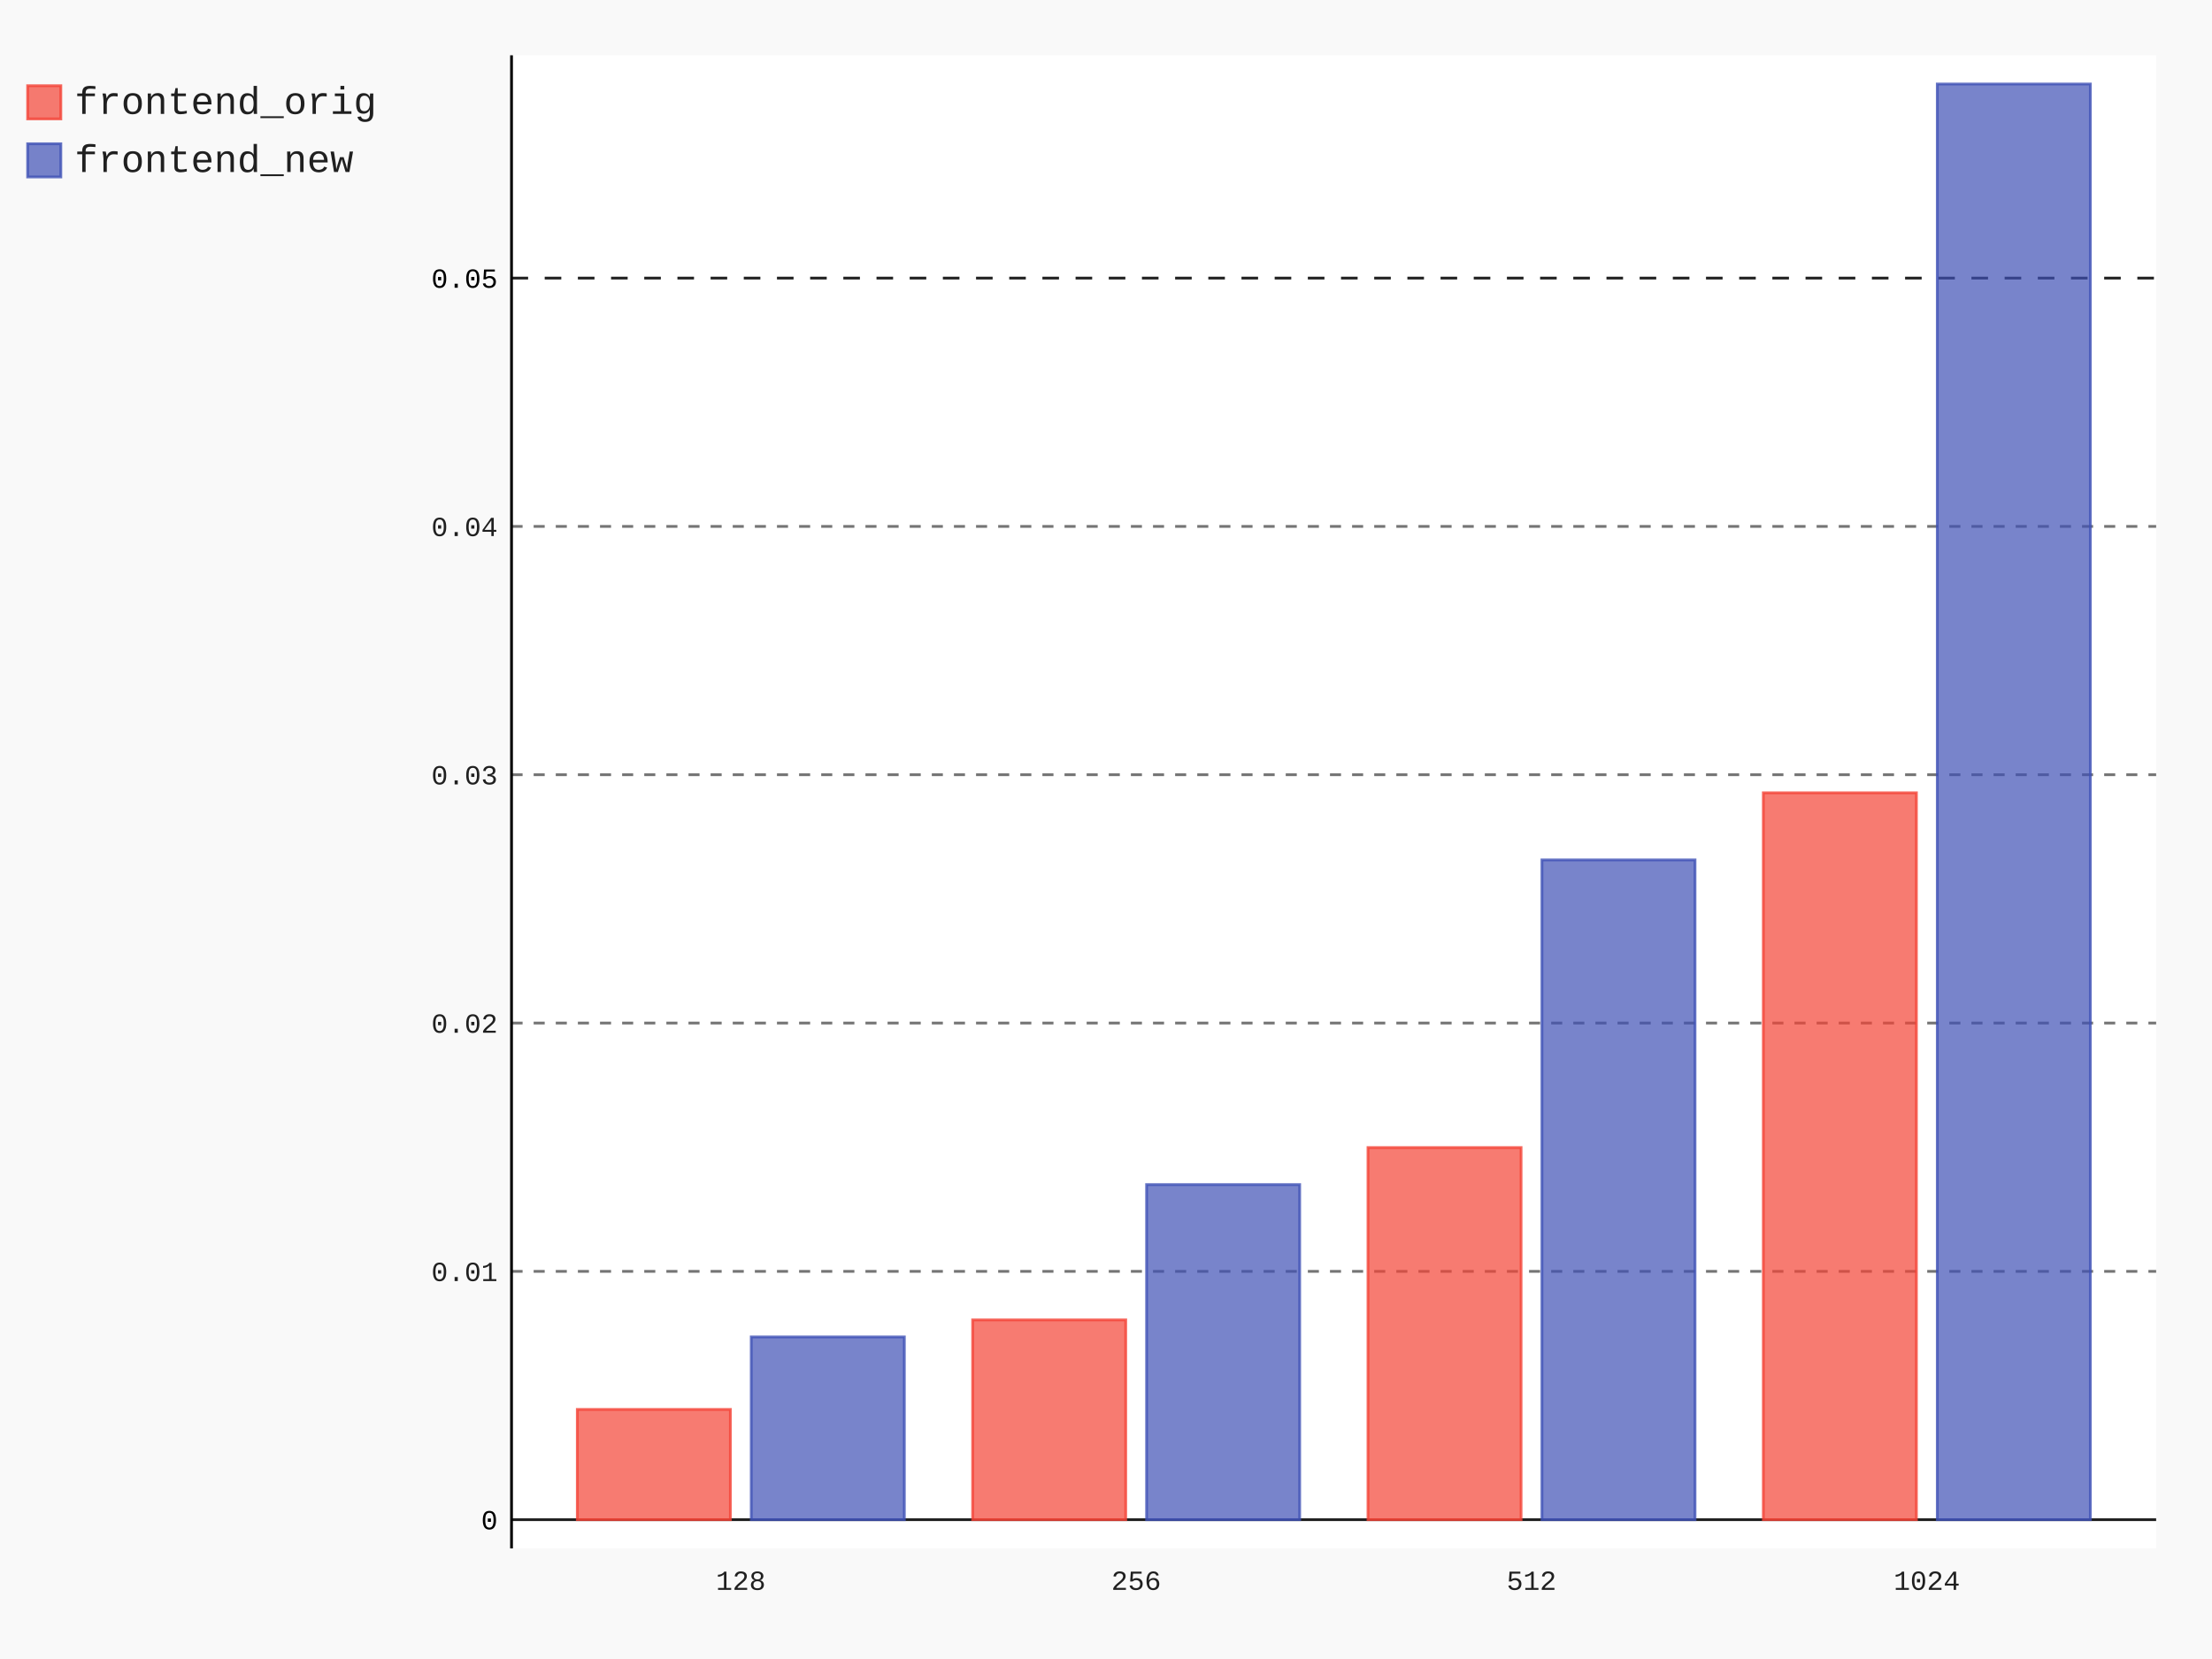
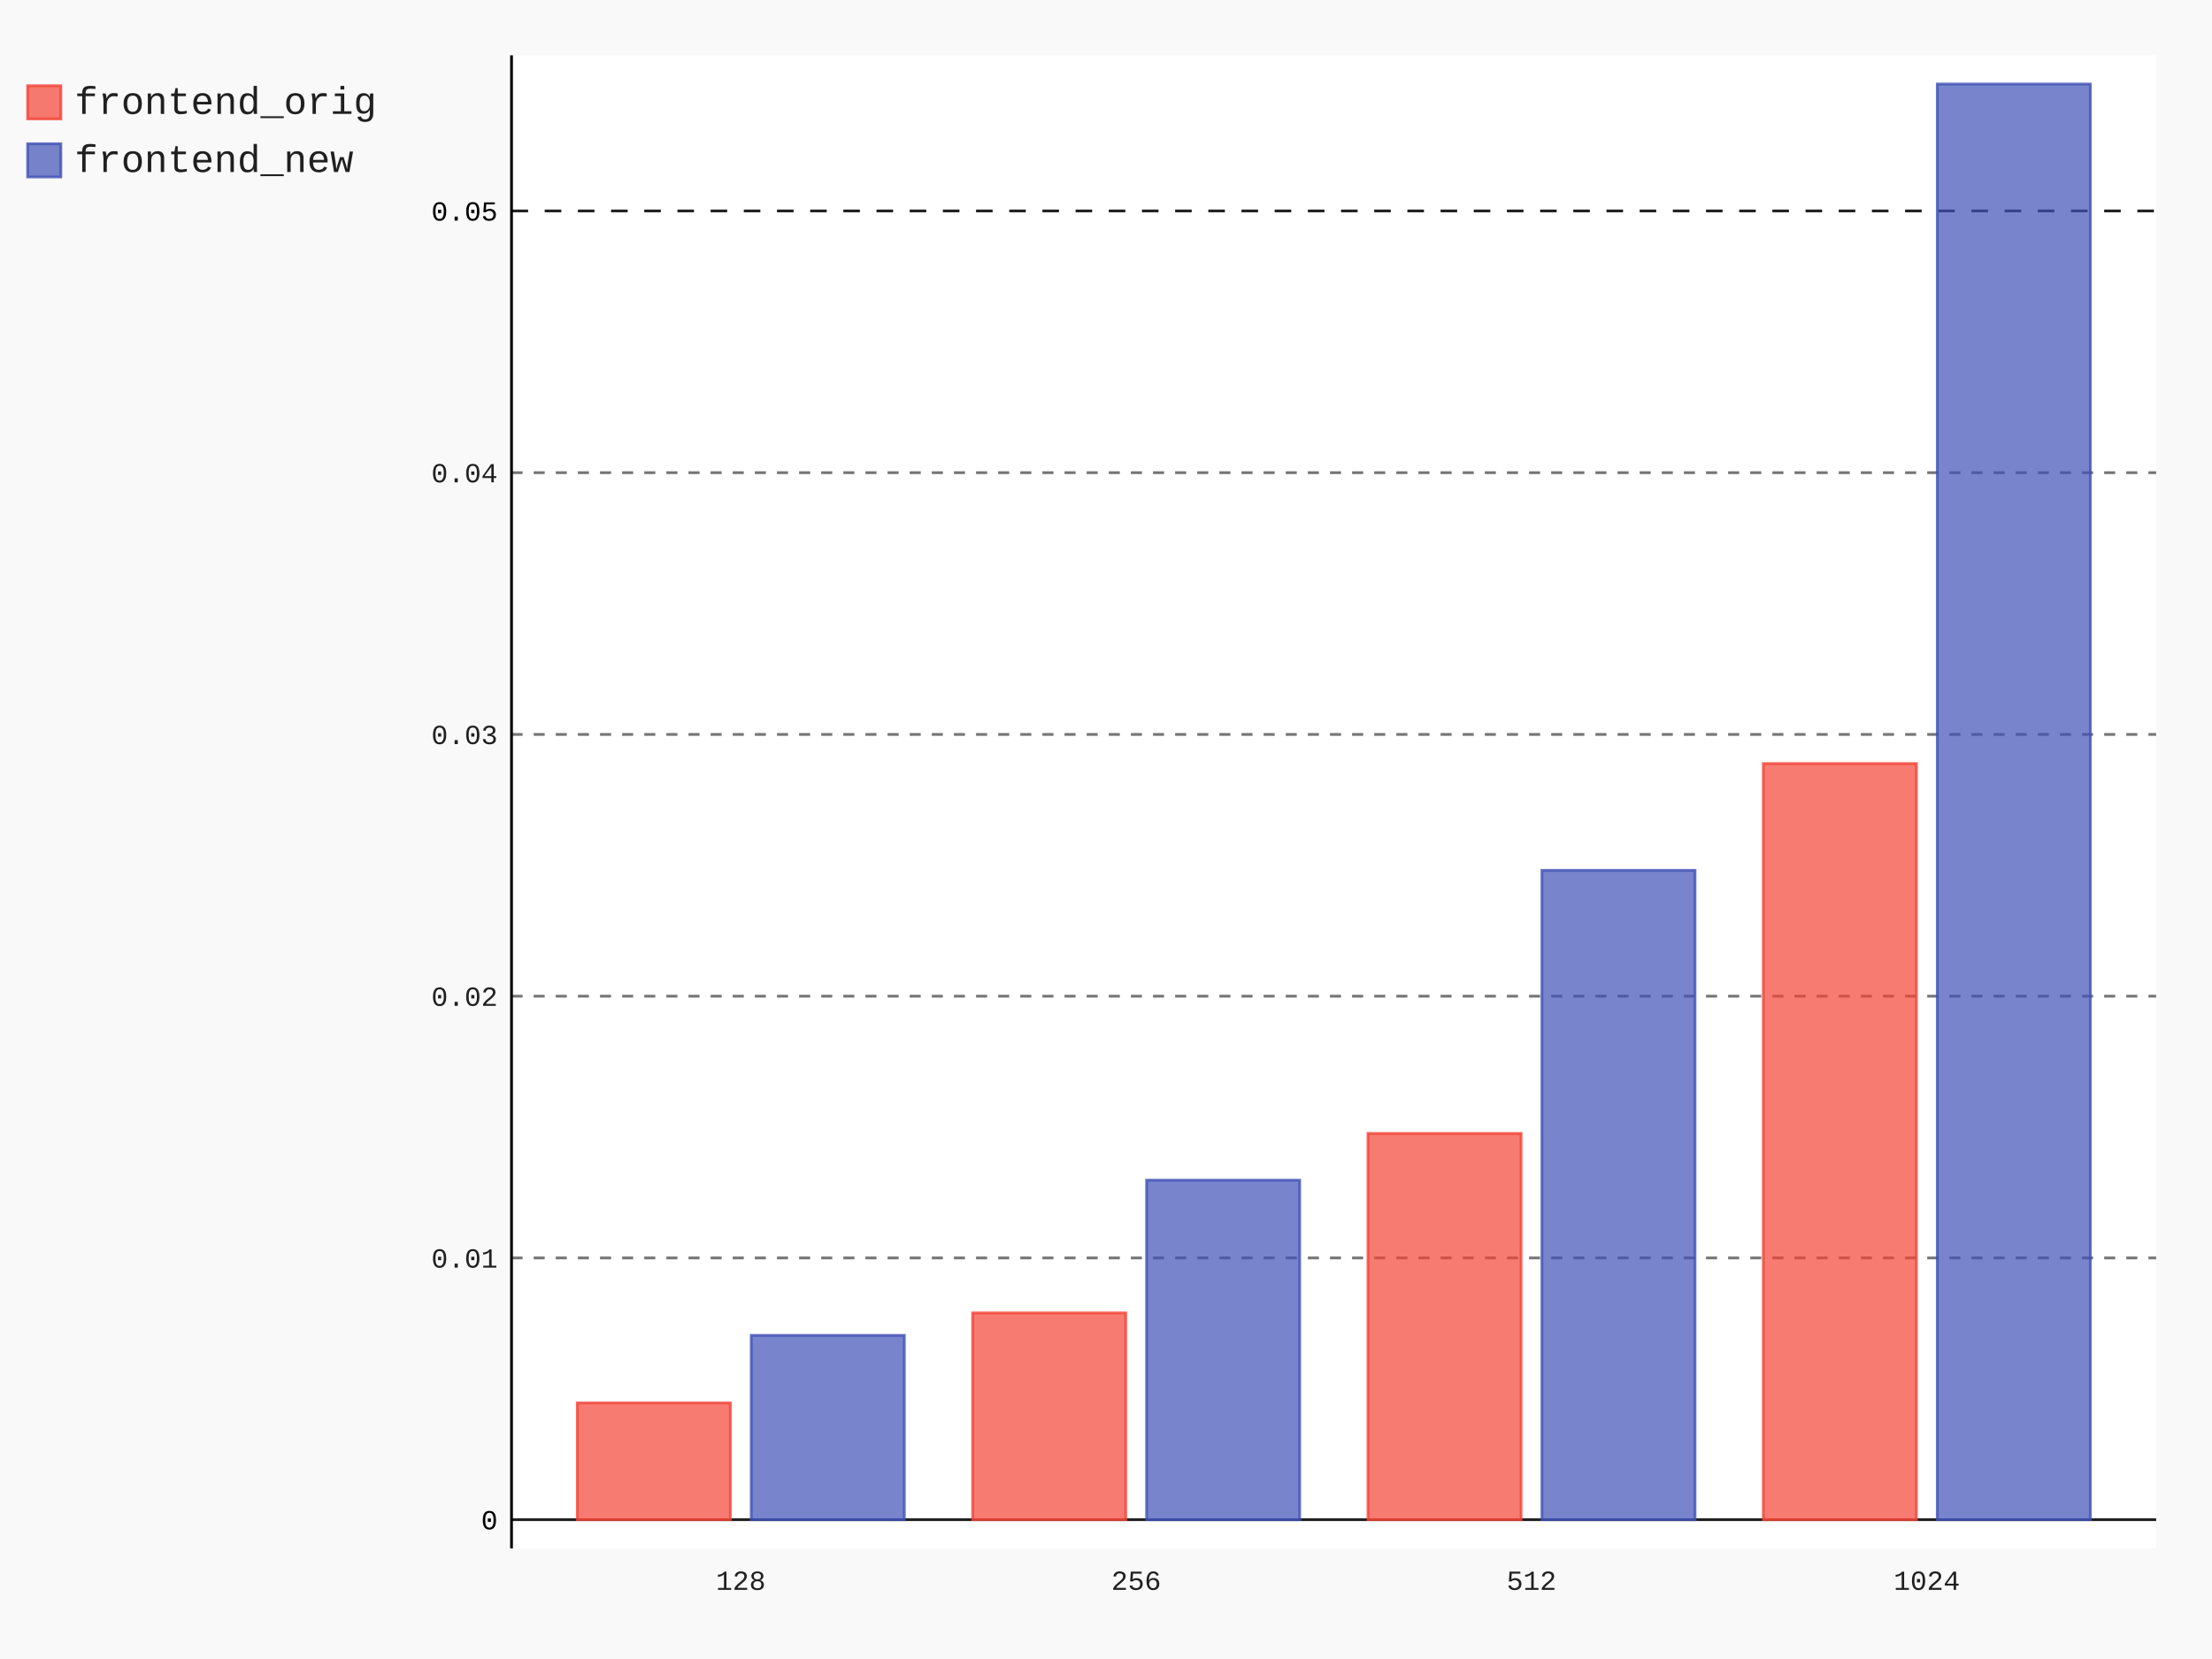
- <svg xmlns="http://www.w3.org/2000/svg" id="chart-4e27585b-d371-4e80-8e64-116c47fba315" class="pygal-chart" viewBox="0 0 800 600">
+ <svg xmlns="http://www.w3.org/2000/svg" id="chart-dfbe18a2-1bd9-43ac-b40a-a882ec5671dc" class="pygal-chart" viewBox="0 0 800 600">
  <defs>
-     <style type="text/css">#chart-4e27585b-d371-4e80-8e64-116c47fba315{-webkit-user-select:none;-webkit-font-smoothing:antialiased;font-family:Consolas,"Liberation Mono",Menlo,Courier,monospace}#chart-4e27585b-d371-4e80-8e64-116c47fba315 .title{font-family:Consolas,"Liberation Mono",Menlo,Courier,monospace;font-size:16px}#chart-4e27585b-d371-4e80-8e64-116c47fba315 .legends .legend text{font-family:Consolas,"Liberation Mono",Menlo,Courier,monospace;font-size:14px}#chart-4e27585b-d371-4e80-8e64-116c47fba315 .axis text{font-family:Consolas,"Liberation Mono",Menlo,Courier,monospace;font-size:10px}#chart-4e27585b-d371-4e80-8e64-116c47fba315 .axis text.major{font-family:Consolas,"Liberation Mono",Menlo,Courier,monospace;font-size:10px}#chart-4e27585b-d371-4e80-8e64-116c47fba315 .text-overlay text.value{font-family:Consolas,"Liberation Mono",Menlo,Courier,monospace;font-size:16px}#chart-4e27585b-d371-4e80-8e64-116c47fba315 .text-overlay text.label{font-family:Consolas,"Liberation Mono",Menlo,Courier,monospace;font-size:10px}#chart-4e27585b-d371-4e80-8e64-116c47fba315 .tooltip{font-family:Consolas,"Liberation Mono",Menlo,Courier,monospace;font-size:14px}#chart-4e27585b-d371-4e80-8e64-116c47fba315 text.no_data{font-family:Consolas,"Liberation Mono",Menlo,Courier,monospace;font-size:64px}
- #chart-4e27585b-d371-4e80-8e64-116c47fba315{background-color:rgba(249,249,249,1)}#chart-4e27585b-d371-4e80-8e64-116c47fba315 path,#chart-4e27585b-d371-4e80-8e64-116c47fba315 line,#chart-4e27585b-d371-4e80-8e64-116c47fba315 rect,#chart-4e27585b-d371-4e80-8e64-116c47fba315 circle{-webkit-transition:150ms;-moz-transition:150ms;transition:150ms}#chart-4e27585b-d371-4e80-8e64-116c47fba315 .graph &gt; .background{fill:rgba(249,249,249,1)}#chart-4e27585b-d371-4e80-8e64-116c47fba315 .plot &gt; .background{fill:rgba(255,255,255,1)}#chart-4e27585b-d371-4e80-8e64-116c47fba315 .graph{fill:rgba(0,0,0,.87)}#chart-4e27585b-d371-4e80-8e64-116c47fba315 text.no_data{fill:rgba(0,0,0,1)}#chart-4e27585b-d371-4e80-8e64-116c47fba315 .title{fill:rgba(0,0,0,1)}#chart-4e27585b-d371-4e80-8e64-116c47fba315 .legends .legend text{fill:rgba(0,0,0,.87)}#chart-4e27585b-d371-4e80-8e64-116c47fba315 .legends .legend:hover text{fill:rgba(0,0,0,1)}#chart-4e27585b-d371-4e80-8e64-116c47fba315 .axis .line{stroke:rgba(0,0,0,1)}#chart-4e27585b-d371-4e80-8e64-116c47fba315 .axis .guide.line{stroke:rgba(0,0,0,.54)}#chart-4e27585b-d371-4e80-8e64-116c47fba315 .axis .major.line{stroke:rgba(0,0,0,.87)}#chart-4e27585b-d371-4e80-8e64-116c47fba315 .axis text.major{fill:rgba(0,0,0,1)}#chart-4e27585b-d371-4e80-8e64-116c47fba315 .axis.y .guides:hover .guide.line,#chart-4e27585b-d371-4e80-8e64-116c47fba315 .line-graph .axis.x .guides:hover .guide.line,#chart-4e27585b-d371-4e80-8e64-116c47fba315 .stackedline-graph .axis.x .guides:hover .guide.line,#chart-4e27585b-d371-4e80-8e64-116c47fba315 .xy-graph .axis.x .guides:hover .guide.line{stroke:rgba(0,0,0,1)}#chart-4e27585b-d371-4e80-8e64-116c47fba315 .axis .guides:hover text{fill:rgba(0,0,0,1)}#chart-4e27585b-d371-4e80-8e64-116c47fba315 .reactive{fill-opacity:.7;stroke-opacity:.8}#chart-4e27585b-d371-4e80-8e64-116c47fba315 .ci{stroke:rgba(0,0,0,.87)}#chart-4e27585b-d371-4e80-8e64-116c47fba315 .reactive.active,#chart-4e27585b-d371-4e80-8e64-116c47fba315 .active .reactive{fill-opacity:.8;stroke-opacity:.9;stroke-width:4}#chart-4e27585b-d371-4e80-8e64-116c47fba315 .ci .reactive.active{stroke-width:1.5}#chart-4e27585b-d371-4e80-8e64-116c47fba315 .series text{fill:rgba(0,0,0,1)}#chart-4e27585b-d371-4e80-8e64-116c47fba315 .tooltip rect{fill:rgba(255,255,255,1);stroke:rgba(0,0,0,1);-webkit-transition:opacity 150ms;-moz-transition:opacity 150ms;transition:opacity 150ms}#chart-4e27585b-d371-4e80-8e64-116c47fba315 .tooltip .label{fill:rgba(0,0,0,.87)}#chart-4e27585b-d371-4e80-8e64-116c47fba315 .tooltip .label{fill:rgba(0,0,0,.87)}#chart-4e27585b-d371-4e80-8e64-116c47fba315 .tooltip .legend{font-size:.8em;fill:rgba(0,0,0,.54)}#chart-4e27585b-d371-4e80-8e64-116c47fba315 .tooltip .x_label{font-size:.6em;fill:rgba(0,0,0,1)}#chart-4e27585b-d371-4e80-8e64-116c47fba315 .tooltip .xlink{font-size:.5em;text-decoration:underline}#chart-4e27585b-d371-4e80-8e64-116c47fba315 .tooltip .value{font-size:1.5em}#chart-4e27585b-d371-4e80-8e64-116c47fba315 .bound{font-size:.5em}#chart-4e27585b-d371-4e80-8e64-116c47fba315 .max-value{font-size:.75em;fill:rgba(0,0,0,.54)}#chart-4e27585b-d371-4e80-8e64-116c47fba315 .map-element{fill:rgba(255,255,255,1);stroke:rgba(0,0,0,.54) !important}#chart-4e27585b-d371-4e80-8e64-116c47fba315 .map-element .reactive{fill-opacity:inherit;stroke-opacity:inherit}#chart-4e27585b-d371-4e80-8e64-116c47fba315 .color-0,#chart-4e27585b-d371-4e80-8e64-116c47fba315 .color-0 a:visited{stroke:#F44336;fill:#F44336}#chart-4e27585b-d371-4e80-8e64-116c47fba315 .color-1,#chart-4e27585b-d371-4e80-8e64-116c47fba315 .color-1 a:visited{stroke:#3F51B5;fill:#3F51B5}#chart-4e27585b-d371-4e80-8e64-116c47fba315 .text-overlay .color-0 text{fill:black}#chart-4e27585b-d371-4e80-8e64-116c47fba315 .text-overlay .color-1 text{fill:black}
- #chart-4e27585b-d371-4e80-8e64-116c47fba315 text.no_data{text-anchor:middle}#chart-4e27585b-d371-4e80-8e64-116c47fba315 .guide.line{fill:none}#chart-4e27585b-d371-4e80-8e64-116c47fba315 .centered{text-anchor:middle}#chart-4e27585b-d371-4e80-8e64-116c47fba315 .title{text-anchor:middle}#chart-4e27585b-d371-4e80-8e64-116c47fba315 .legends .legend text{fill-opacity:1}#chart-4e27585b-d371-4e80-8e64-116c47fba315 .axis.x text{text-anchor:middle}#chart-4e27585b-d371-4e80-8e64-116c47fba315 .axis.x:not(.web) text[transform]{text-anchor:start}#chart-4e27585b-d371-4e80-8e64-116c47fba315 .axis.x:not(.web) text[transform].backwards{text-anchor:end}#chart-4e27585b-d371-4e80-8e64-116c47fba315 .axis.y text{text-anchor:end}#chart-4e27585b-d371-4e80-8e64-116c47fba315 .axis.y text[transform].backwards{text-anchor:start}#chart-4e27585b-d371-4e80-8e64-116c47fba315 .axis.y2 text{text-anchor:start}#chart-4e27585b-d371-4e80-8e64-116c47fba315 .axis.y2 text[transform].backwards{text-anchor:end}#chart-4e27585b-d371-4e80-8e64-116c47fba315 .axis .guide.line{stroke-dasharray:4,4}#chart-4e27585b-d371-4e80-8e64-116c47fba315 .axis .major.guide.line{stroke-dasharray:6,6}#chart-4e27585b-d371-4e80-8e64-116c47fba315 .horizontal .axis.y .guide.line,#chart-4e27585b-d371-4e80-8e64-116c47fba315 .horizontal .axis.y2 .guide.line,#chart-4e27585b-d371-4e80-8e64-116c47fba315 .vertical .axis.x .guide.line{opacity:0}#chart-4e27585b-d371-4e80-8e64-116c47fba315 .horizontal .axis.always_show .guide.line,#chart-4e27585b-d371-4e80-8e64-116c47fba315 .vertical .axis.always_show .guide.line{opacity:1 !important}#chart-4e27585b-d371-4e80-8e64-116c47fba315 .axis.y .guides:hover .guide.line,#chart-4e27585b-d371-4e80-8e64-116c47fba315 .axis.y2 .guides:hover .guide.line,#chart-4e27585b-d371-4e80-8e64-116c47fba315 .axis.x .guides:hover .guide.line{opacity:1}#chart-4e27585b-d371-4e80-8e64-116c47fba315 .axis .guides:hover text{opacity:1}#chart-4e27585b-d371-4e80-8e64-116c47fba315 .nofill{fill:none}#chart-4e27585b-d371-4e80-8e64-116c47fba315 .subtle-fill{fill-opacity:.2}#chart-4e27585b-d371-4e80-8e64-116c47fba315 .dot{stroke-width:1px;fill-opacity:1}#chart-4e27585b-d371-4e80-8e64-116c47fba315 .dot.active{stroke-width:5px}#chart-4e27585b-d371-4e80-8e64-116c47fba315 .dot.negative{fill:transparent}#chart-4e27585b-d371-4e80-8e64-116c47fba315 text,#chart-4e27585b-d371-4e80-8e64-116c47fba315 tspan{stroke:none !important}#chart-4e27585b-d371-4e80-8e64-116c47fba315 .series text.active{opacity:1}#chart-4e27585b-d371-4e80-8e64-116c47fba315 .tooltip rect{fill-opacity:.95;stroke-width:.5}#chart-4e27585b-d371-4e80-8e64-116c47fba315 .tooltip text{fill-opacity:1}#chart-4e27585b-d371-4e80-8e64-116c47fba315 .showable{visibility:hidden}#chart-4e27585b-d371-4e80-8e64-116c47fba315 .showable.shown{visibility:visible}#chart-4e27585b-d371-4e80-8e64-116c47fba315 .gauge-background{fill:rgba(229,229,229,1);stroke:none}#chart-4e27585b-d371-4e80-8e64-116c47fba315 .bg-lines{stroke:rgba(249,249,249,1);stroke-width:2px}</style>
+     <style type="text/css">#chart-dfbe18a2-1bd9-43ac-b40a-a882ec5671dc{-webkit-user-select:none;-webkit-font-smoothing:antialiased;font-family:Consolas,"Liberation Mono",Menlo,Courier,monospace}#chart-dfbe18a2-1bd9-43ac-b40a-a882ec5671dc .title{font-family:Consolas,"Liberation Mono",Menlo,Courier,monospace;font-size:16px}#chart-dfbe18a2-1bd9-43ac-b40a-a882ec5671dc .legends .legend text{font-family:Consolas,"Liberation Mono",Menlo,Courier,monospace;font-size:14px}#chart-dfbe18a2-1bd9-43ac-b40a-a882ec5671dc .axis text{font-family:Consolas,"Liberation Mono",Menlo,Courier,monospace;font-size:10px}#chart-dfbe18a2-1bd9-43ac-b40a-a882ec5671dc .axis text.major{font-family:Consolas,"Liberation Mono",Menlo,Courier,monospace;font-size:10px}#chart-dfbe18a2-1bd9-43ac-b40a-a882ec5671dc .text-overlay text.value{font-family:Consolas,"Liberation Mono",Menlo,Courier,monospace;font-size:16px}#chart-dfbe18a2-1bd9-43ac-b40a-a882ec5671dc .text-overlay text.label{font-family:Consolas,"Liberation Mono",Menlo,Courier,monospace;font-size:10px}#chart-dfbe18a2-1bd9-43ac-b40a-a882ec5671dc .tooltip{font-family:Consolas,"Liberation Mono",Menlo,Courier,monospace;font-size:14px}#chart-dfbe18a2-1bd9-43ac-b40a-a882ec5671dc text.no_data{font-family:Consolas,"Liberation Mono",Menlo,Courier,monospace;font-size:64px}
+ #chart-dfbe18a2-1bd9-43ac-b40a-a882ec5671dc{background-color:rgba(249,249,249,1)}#chart-dfbe18a2-1bd9-43ac-b40a-a882ec5671dc path,#chart-dfbe18a2-1bd9-43ac-b40a-a882ec5671dc line,#chart-dfbe18a2-1bd9-43ac-b40a-a882ec5671dc rect,#chart-dfbe18a2-1bd9-43ac-b40a-a882ec5671dc circle{-webkit-transition:150ms;-moz-transition:150ms;transition:150ms}#chart-dfbe18a2-1bd9-43ac-b40a-a882ec5671dc .graph &gt; .background{fill:rgba(249,249,249,1)}#chart-dfbe18a2-1bd9-43ac-b40a-a882ec5671dc .plot &gt; .background{fill:rgba(255,255,255,1)}#chart-dfbe18a2-1bd9-43ac-b40a-a882ec5671dc .graph{fill:rgba(0,0,0,.87)}#chart-dfbe18a2-1bd9-43ac-b40a-a882ec5671dc text.no_data{fill:rgba(0,0,0,1)}#chart-dfbe18a2-1bd9-43ac-b40a-a882ec5671dc .title{fill:rgba(0,0,0,1)}#chart-dfbe18a2-1bd9-43ac-b40a-a882ec5671dc .legends .legend text{fill:rgba(0,0,0,.87)}#chart-dfbe18a2-1bd9-43ac-b40a-a882ec5671dc .legends .legend:hover text{fill:rgba(0,0,0,1)}#chart-dfbe18a2-1bd9-43ac-b40a-a882ec5671dc .axis .line{stroke:rgba(0,0,0,1)}#chart-dfbe18a2-1bd9-43ac-b40a-a882ec5671dc .axis .guide.line{stroke:rgba(0,0,0,.54)}#chart-dfbe18a2-1bd9-43ac-b40a-a882ec5671dc .axis .major.line{stroke:rgba(0,0,0,.87)}#chart-dfbe18a2-1bd9-43ac-b40a-a882ec5671dc .axis text.major{fill:rgba(0,0,0,1)}#chart-dfbe18a2-1bd9-43ac-b40a-a882ec5671dc .axis.y .guides:hover .guide.line,#chart-dfbe18a2-1bd9-43ac-b40a-a882ec5671dc .line-graph .axis.x .guides:hover .guide.line,#chart-dfbe18a2-1bd9-43ac-b40a-a882ec5671dc .stackedline-graph .axis.x .guides:hover .guide.line,#chart-dfbe18a2-1bd9-43ac-b40a-a882ec5671dc .xy-graph .axis.x .guides:hover .guide.line{stroke:rgba(0,0,0,1)}#chart-dfbe18a2-1bd9-43ac-b40a-a882ec5671dc .axis .guides:hover text{fill:rgba(0,0,0,1)}#chart-dfbe18a2-1bd9-43ac-b40a-a882ec5671dc .reactive{fill-opacity:.7;stroke-opacity:.8}#chart-dfbe18a2-1bd9-43ac-b40a-a882ec5671dc .ci{stroke:rgba(0,0,0,.87)}#chart-dfbe18a2-1bd9-43ac-b40a-a882ec5671dc .reactive.active,#chart-dfbe18a2-1bd9-43ac-b40a-a882ec5671dc .active .reactive{fill-opacity:.8;stroke-opacity:.9;stroke-width:4}#chart-dfbe18a2-1bd9-43ac-b40a-a882ec5671dc .ci .reactive.active{stroke-width:1.5}#chart-dfbe18a2-1bd9-43ac-b40a-a882ec5671dc .series text{fill:rgba(0,0,0,1)}#chart-dfbe18a2-1bd9-43ac-b40a-a882ec5671dc .tooltip rect{fill:rgba(255,255,255,1);stroke:rgba(0,0,0,1);-webkit-transition:opacity 150ms;-moz-transition:opacity 150ms;transition:opacity 150ms}#chart-dfbe18a2-1bd9-43ac-b40a-a882ec5671dc .tooltip .label{fill:rgba(0,0,0,.87)}#chart-dfbe18a2-1bd9-43ac-b40a-a882ec5671dc .tooltip .label{fill:rgba(0,0,0,.87)}#chart-dfbe18a2-1bd9-43ac-b40a-a882ec5671dc .tooltip .legend{font-size:.8em;fill:rgba(0,0,0,.54)}#chart-dfbe18a2-1bd9-43ac-b40a-a882ec5671dc .tooltip .x_label{font-size:.6em;fill:rgba(0,0,0,1)}#chart-dfbe18a2-1bd9-43ac-b40a-a882ec5671dc .tooltip .xlink{font-size:.5em;text-decoration:underline}#chart-dfbe18a2-1bd9-43ac-b40a-a882ec5671dc .tooltip .value{font-size:1.5em}#chart-dfbe18a2-1bd9-43ac-b40a-a882ec5671dc .bound{font-size:.5em}#chart-dfbe18a2-1bd9-43ac-b40a-a882ec5671dc .max-value{font-size:.75em;fill:rgba(0,0,0,.54)}#chart-dfbe18a2-1bd9-43ac-b40a-a882ec5671dc .map-element{fill:rgba(255,255,255,1);stroke:rgba(0,0,0,.54) !important}#chart-dfbe18a2-1bd9-43ac-b40a-a882ec5671dc .map-element .reactive{fill-opacity:inherit;stroke-opacity:inherit}#chart-dfbe18a2-1bd9-43ac-b40a-a882ec5671dc .color-0,#chart-dfbe18a2-1bd9-43ac-b40a-a882ec5671dc .color-0 a:visited{stroke:#F44336;fill:#F44336}#chart-dfbe18a2-1bd9-43ac-b40a-a882ec5671dc .color-1,#chart-dfbe18a2-1bd9-43ac-b40a-a882ec5671dc .color-1 a:visited{stroke:#3F51B5;fill:#3F51B5}#chart-dfbe18a2-1bd9-43ac-b40a-a882ec5671dc .text-overlay .color-0 text{fill:black}#chart-dfbe18a2-1bd9-43ac-b40a-a882ec5671dc .text-overlay .color-1 text{fill:black}
+ #chart-dfbe18a2-1bd9-43ac-b40a-a882ec5671dc text.no_data{text-anchor:middle}#chart-dfbe18a2-1bd9-43ac-b40a-a882ec5671dc .guide.line{fill:none}#chart-dfbe18a2-1bd9-43ac-b40a-a882ec5671dc .centered{text-anchor:middle}#chart-dfbe18a2-1bd9-43ac-b40a-a882ec5671dc .title{text-anchor:middle}#chart-dfbe18a2-1bd9-43ac-b40a-a882ec5671dc .legends .legend text{fill-opacity:1}#chart-dfbe18a2-1bd9-43ac-b40a-a882ec5671dc .axis.x text{text-anchor:middle}#chart-dfbe18a2-1bd9-43ac-b40a-a882ec5671dc .axis.x:not(.web) text[transform]{text-anchor:start}#chart-dfbe18a2-1bd9-43ac-b40a-a882ec5671dc .axis.x:not(.web) text[transform].backwards{text-anchor:end}#chart-dfbe18a2-1bd9-43ac-b40a-a882ec5671dc .axis.y text{text-anchor:end}#chart-dfbe18a2-1bd9-43ac-b40a-a882ec5671dc .axis.y text[transform].backwards{text-anchor:start}#chart-dfbe18a2-1bd9-43ac-b40a-a882ec5671dc .axis.y2 text{text-anchor:start}#chart-dfbe18a2-1bd9-43ac-b40a-a882ec5671dc .axis.y2 text[transform].backwards{text-anchor:end}#chart-dfbe18a2-1bd9-43ac-b40a-a882ec5671dc .axis .guide.line{stroke-dasharray:4,4}#chart-dfbe18a2-1bd9-43ac-b40a-a882ec5671dc .axis .major.guide.line{stroke-dasharray:6,6}#chart-dfbe18a2-1bd9-43ac-b40a-a882ec5671dc .horizontal .axis.y .guide.line,#chart-dfbe18a2-1bd9-43ac-b40a-a882ec5671dc .horizontal .axis.y2 .guide.line,#chart-dfbe18a2-1bd9-43ac-b40a-a882ec5671dc .vertical .axis.x .guide.line{opacity:0}#chart-dfbe18a2-1bd9-43ac-b40a-a882ec5671dc .horizontal .axis.always_show .guide.line,#chart-dfbe18a2-1bd9-43ac-b40a-a882ec5671dc .vertical .axis.always_show .guide.line{opacity:1 !important}#chart-dfbe18a2-1bd9-43ac-b40a-a882ec5671dc .axis.y .guides:hover .guide.line,#chart-dfbe18a2-1bd9-43ac-b40a-a882ec5671dc .axis.y2 .guides:hover .guide.line,#chart-dfbe18a2-1bd9-43ac-b40a-a882ec5671dc .axis.x .guides:hover .guide.line{opacity:1}#chart-dfbe18a2-1bd9-43ac-b40a-a882ec5671dc .axis .guides:hover text{opacity:1}#chart-dfbe18a2-1bd9-43ac-b40a-a882ec5671dc .nofill{fill:none}#chart-dfbe18a2-1bd9-43ac-b40a-a882ec5671dc .subtle-fill{fill-opacity:.2}#chart-dfbe18a2-1bd9-43ac-b40a-a882ec5671dc .dot{stroke-width:1px;fill-opacity:1}#chart-dfbe18a2-1bd9-43ac-b40a-a882ec5671dc .dot.active{stroke-width:5px}#chart-dfbe18a2-1bd9-43ac-b40a-a882ec5671dc .dot.negative{fill:transparent}#chart-dfbe18a2-1bd9-43ac-b40a-a882ec5671dc text,#chart-dfbe18a2-1bd9-43ac-b40a-a882ec5671dc tspan{stroke:none !important}#chart-dfbe18a2-1bd9-43ac-b40a-a882ec5671dc .series text.active{opacity:1}#chart-dfbe18a2-1bd9-43ac-b40a-a882ec5671dc .tooltip rect{fill-opacity:.95;stroke-width:.5}#chart-dfbe18a2-1bd9-43ac-b40a-a882ec5671dc .tooltip text{fill-opacity:1}#chart-dfbe18a2-1bd9-43ac-b40a-a882ec5671dc .showable{visibility:hidden}#chart-dfbe18a2-1bd9-43ac-b40a-a882ec5671dc .showable.shown{visibility:visible}#chart-dfbe18a2-1bd9-43ac-b40a-a882ec5671dc .gauge-background{fill:rgba(229,229,229,1);stroke:none}#chart-dfbe18a2-1bd9-43ac-b40a-a882ec5671dc .bg-lines{stroke:rgba(249,249,249,1);stroke-width:2px}</style>
  </defs>
  <g class="graph bar-graph vertical">
    <rect x="0" y="0" width="800" height="600" class="background" />
    <g transform="translate(185, 20)" class="plot">
      <rect x="0" y="0" width="594.8" height="540" class="background" />
      <g class="axis y always_show">
        <g class="guides">
          <path d="M0 529.615 h594.8" class="axis major line" />
          <text x="-5" y="533.115" class="major">0</text>
        </g>
        <g class="guides">
-           <path d="M0 439.808 h594.8" class="guide line" />
-           <text x="-5" y="443.308" class="">0.01</text>
+           <path d="M0 434.949 h594.8" class="guide line" />
+           <text x="-5" y="438.449" class="">0.01</text>
        </g>
        <g class="guides">
-           <path d="M0 350 h594.8" class="guide line" />
-           <text x="-5" y="353.5" class="">0.02</text>
+           <path d="M0 340.283 h594.8" class="guide line" />
+           <text x="-5" y="343.783" class="">0.02</text>
        </g>
        <g class="guides">
-           <path d="M0 260.192 h594.8" class="guide line" />
-           <text x="-5" y="263.692" class="">0.03</text>
+           <path d="M0 245.616 h594.8" class="guide line" />
+           <text x="-5" y="249.116" class="">0.03</text>
        </g>
        <g class="guides">
-           <path d="M0 170.384 h594.8" class="guide line" />
-           <text x="-5" y="173.884" class="">0.04</text>
+           <path d="M0 150.95 h594.8" class="guide line" />
+           <text x="-5" y="154.45" class="">0.04</text>
        </g>
        <g class="guides">
-           <path d="M0 80.576 h594.8" class="major guide line" />
-           <text x="-5" y="84.076" class="major">0.05</text>
+           <path d="M0 56.284 h594.8" class="major guide line" />
+           <text x="-5" y="59.784" class="major">0.05</text>
        </g>
      </g>
      <g class="axis x">
        <path d="M0 0 v540" class="line" />
        <g class="guides">
          <path d="M82.929 0 v540" class="guide line" />
          <text x="82.929" y="555.0" class="">128</text>
        </g>
        <g class="guides">
          <path d="M225.91 0 v540" class="guide line" />
          <text x="225.91" y="555.0" class="">256</text>
        </g>
        <g class="guides">
          <path d="M368.89 0 v540" class="guide line" />
          <text x="368.89" y="555.0" class="">512</text>
        </g>
        <g class="guides">
          <path d="M511.871 0 v540" class="guide line" />
          <text x="511.871" y="555.0" class="">1024</text>
        </g>
      </g>
      <g class="series serie-0 color-0">
        <g class="bars">
          <g class="bar">
-             <rect x="23.792" y="489.736" rx="0" ry="0" width="55.362" height="39.879" class="rect reactive tooltip-trigger" />
+             <rect x="23.792" y="487.397" rx="0" ry="0" width="55.362" height="42.219" class="rect reactive tooltip-trigger" />
          </g>
          <g class="bar">
-             <rect x="166.773" y="457.363" rx="0" ry="0" width="55.362" height="72.252" class="rect reactive tooltip-trigger" />
+             <rect x="166.773" y="454.825" rx="0" ry="0" width="55.362" height="74.791" class="rect reactive tooltip-trigger" />
          </g>
          <g class="bar">
-             <rect x="309.754" y="395.032" rx="0" ry="0" width="55.362" height="134.584" class="rect reactive tooltip-trigger" />
+             <rect x="309.754" y="389.922" rx="0" ry="0" width="55.362" height="139.694" class="rect reactive tooltip-trigger" />
          </g>
          <g class="bar">
-             <rect x="452.734" y="266.73" rx="0" ry="0" width="55.362" height="262.885" class="rect reactive tooltip-trigger" />
+             <rect x="452.734" y="256.149" rx="0" ry="0" width="55.362" height="273.466" class="rect reactive tooltip-trigger" />
          </g>
        </g>
      </g>
      <g class="series serie-1 color-1">
        <g class="bars">
          <g class="bar">
-             <rect x="86.704" y="463.517" rx="0" ry="0" width="55.362" height="66.099" class="rect reactive tooltip-trigger" />
+             <rect x="86.704" y="462.956" rx="0" ry="0" width="55.362" height="66.659" class="rect reactive tooltip-trigger" />
          </g>
          <g class="bar">
-             <rect x="229.684" y="408.424" rx="0" ry="0" width="55.362" height="121.191" class="rect reactive tooltip-trigger" />
+             <rect x="229.684" y="406.825" rx="0" ry="0" width="55.362" height="122.79" class="rect reactive tooltip-trigger" />
          </g>
          <g class="bar">
-             <rect x="372.665" y="291.002" rx="0" ry="0" width="55.362" height="238.614" class="rect reactive tooltip-trigger" />
+             <rect x="372.665" y="294.772" rx="0" ry="0" width="55.362" height="234.844" class="rect reactive tooltip-trigger" />
          </g>
          <g class="bar">
            <rect x="515.646" y="10.385" rx="0" ry="0" width="55.362" height="519.231" class="rect reactive tooltip-trigger" />
          </g>
        </g>
      </g>
    </g>
    <g class="titles" />
    <g transform="translate(185, 20)" class="plot overlay">
      <g class="series serie-0 color-0" />
      <g class="series serie-1 color-1" />
    </g>
    <g transform="translate(185, 20)" class="plot text-overlay">
      <g class="series serie-0 color-0" />
      <g class="series serie-1 color-1" />
    </g>
    <g transform="translate(185, 20)" class="plot tooltip-overlay">
      <g transform="translate(0 0)" style="opacity: 0" class="tooltip">
        <rect rx="0" ry="0" width="0" height="0" class="tooltip-box" />
        <g class="text" />
      </g>
    </g>
    <g transform="translate(10, 30)" class="legends">
      <g id="activate-serie-0" class="legend reactive activate-serie">
        <rect x="0.0" y="1.0" width="12" height="12" class="color-0 reactive" />
        <text x="17.0" y="11.2">frontend_orig</text>
      </g>
      <g id="activate-serie-1" class="legend reactive activate-serie">
        <rect x="0.0" y="22.0" width="12" height="12" class="color-1 reactive" />
        <text x="17.0" y="32.2">frontend_new</text>
      </g>
    </g>
    <g transform="translate(790, 30)" class="legends" />
  </g>
</svg>
